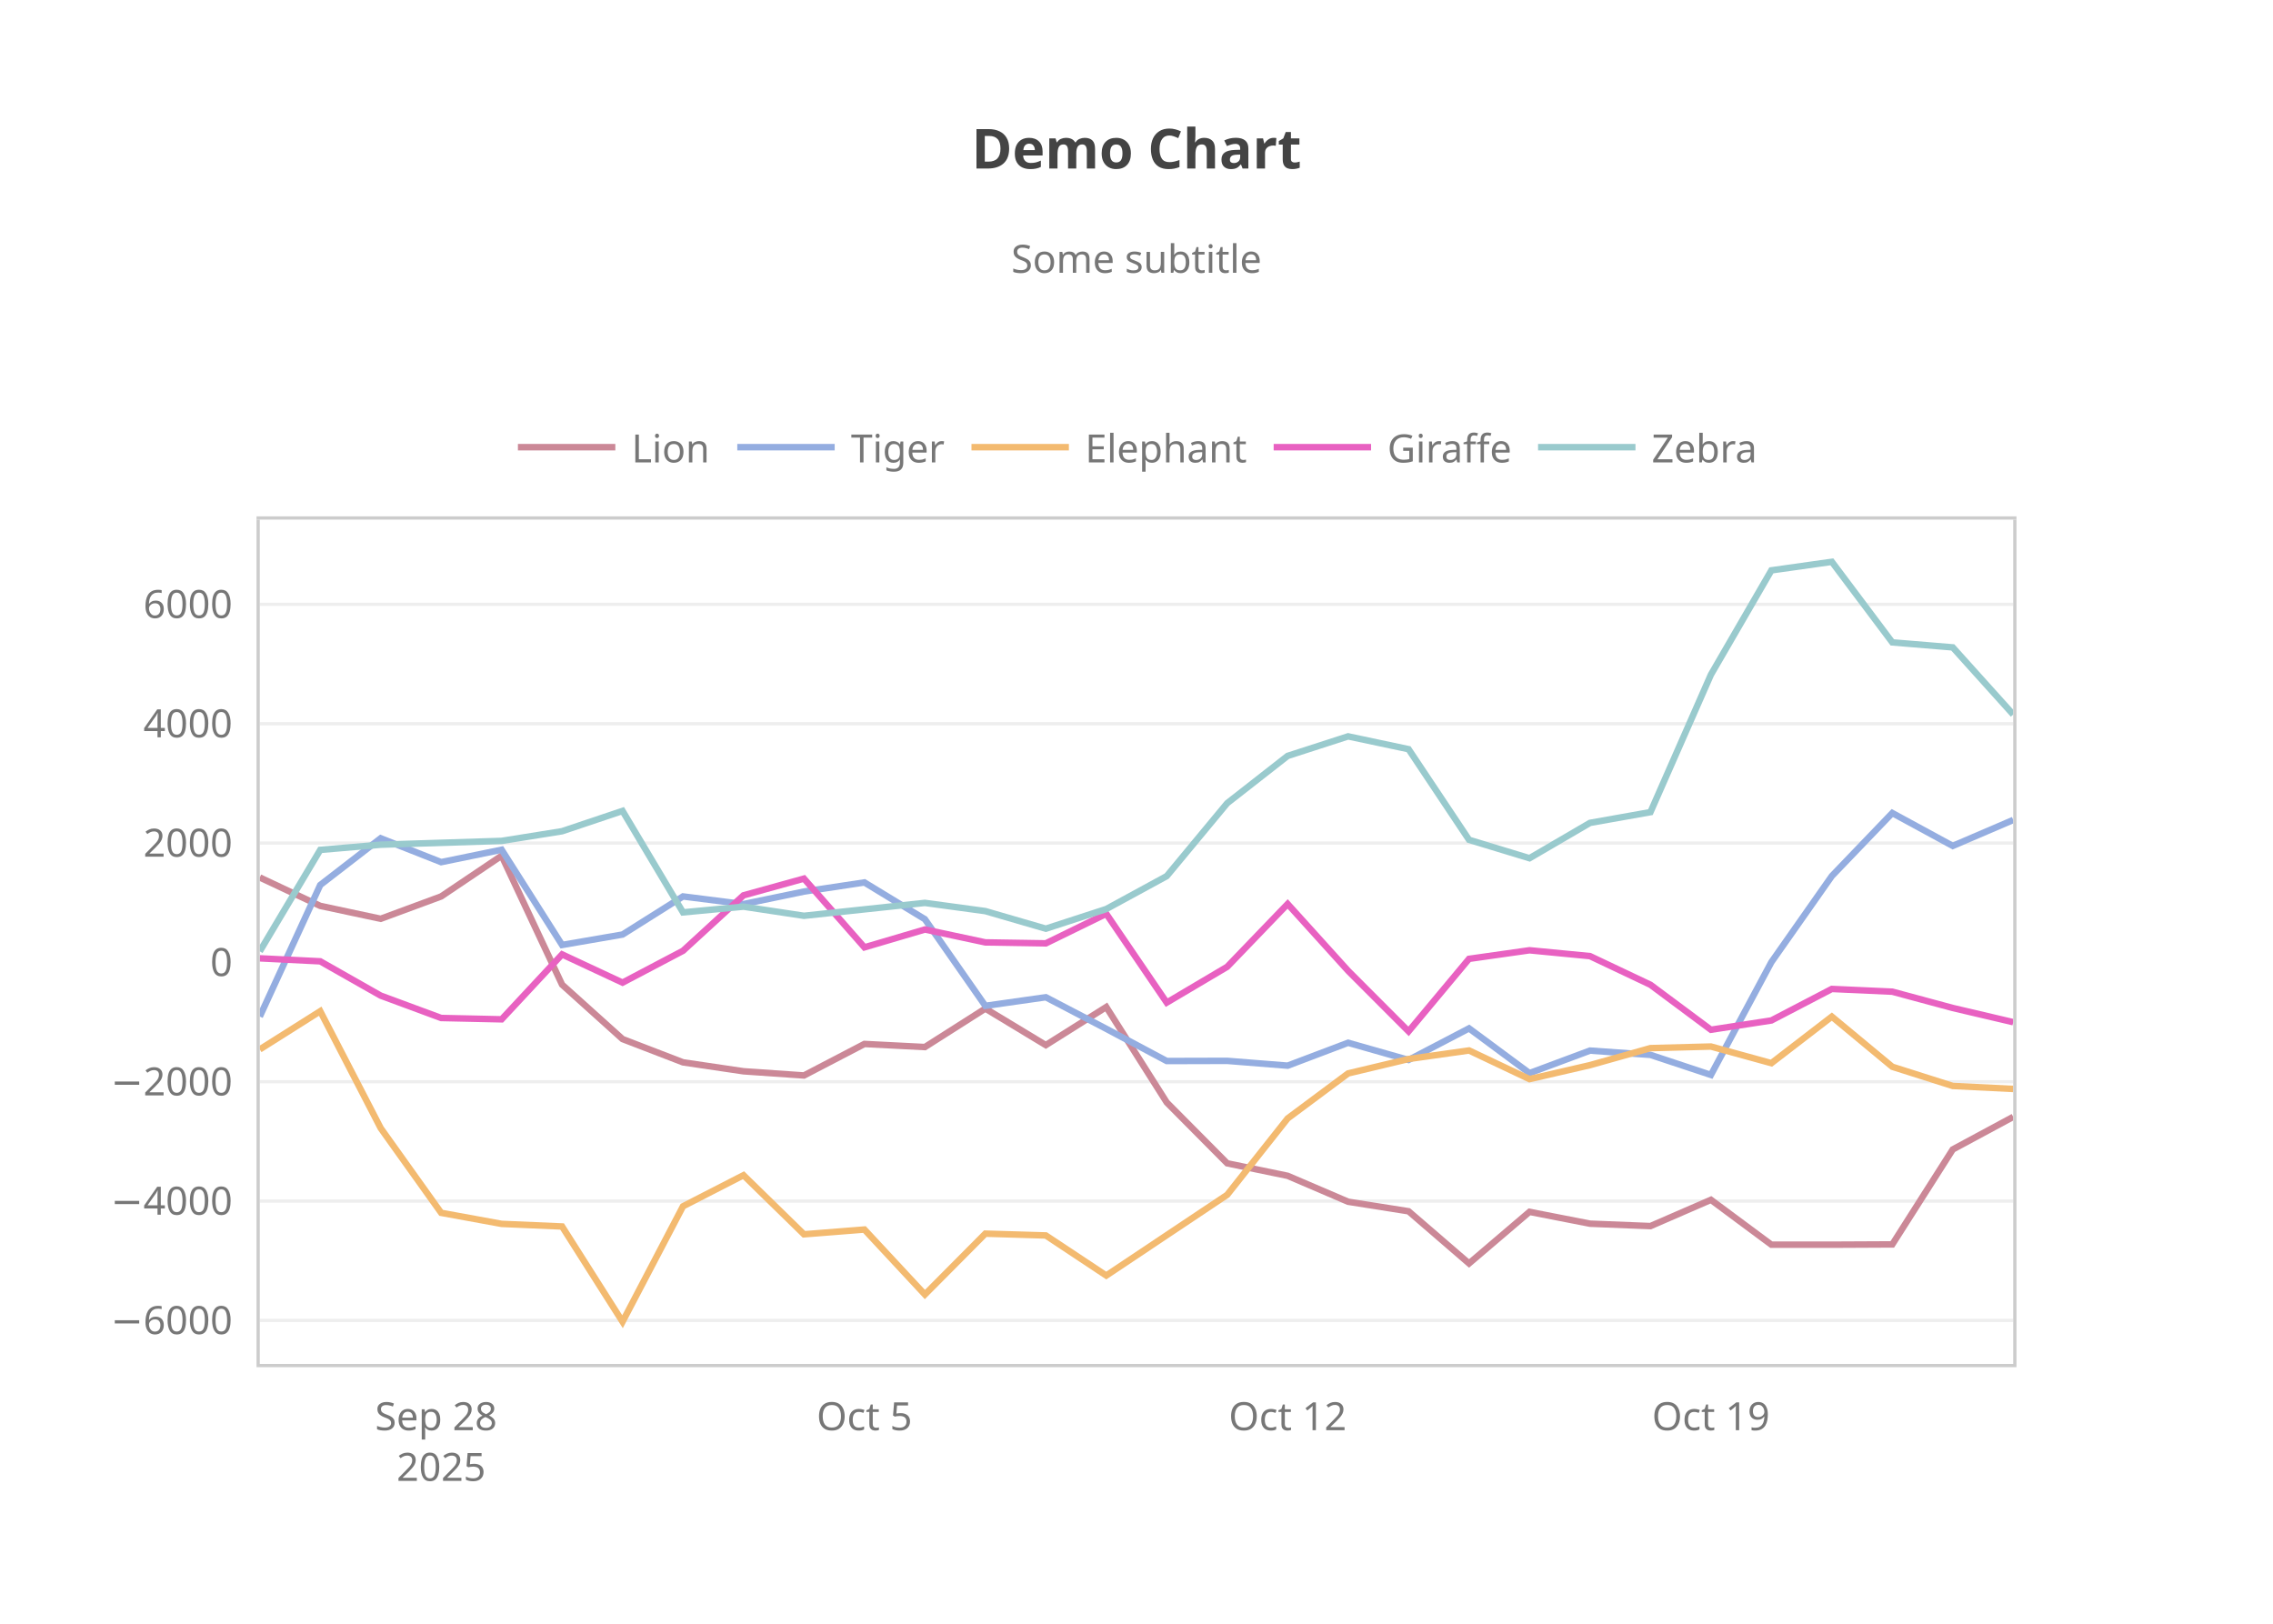
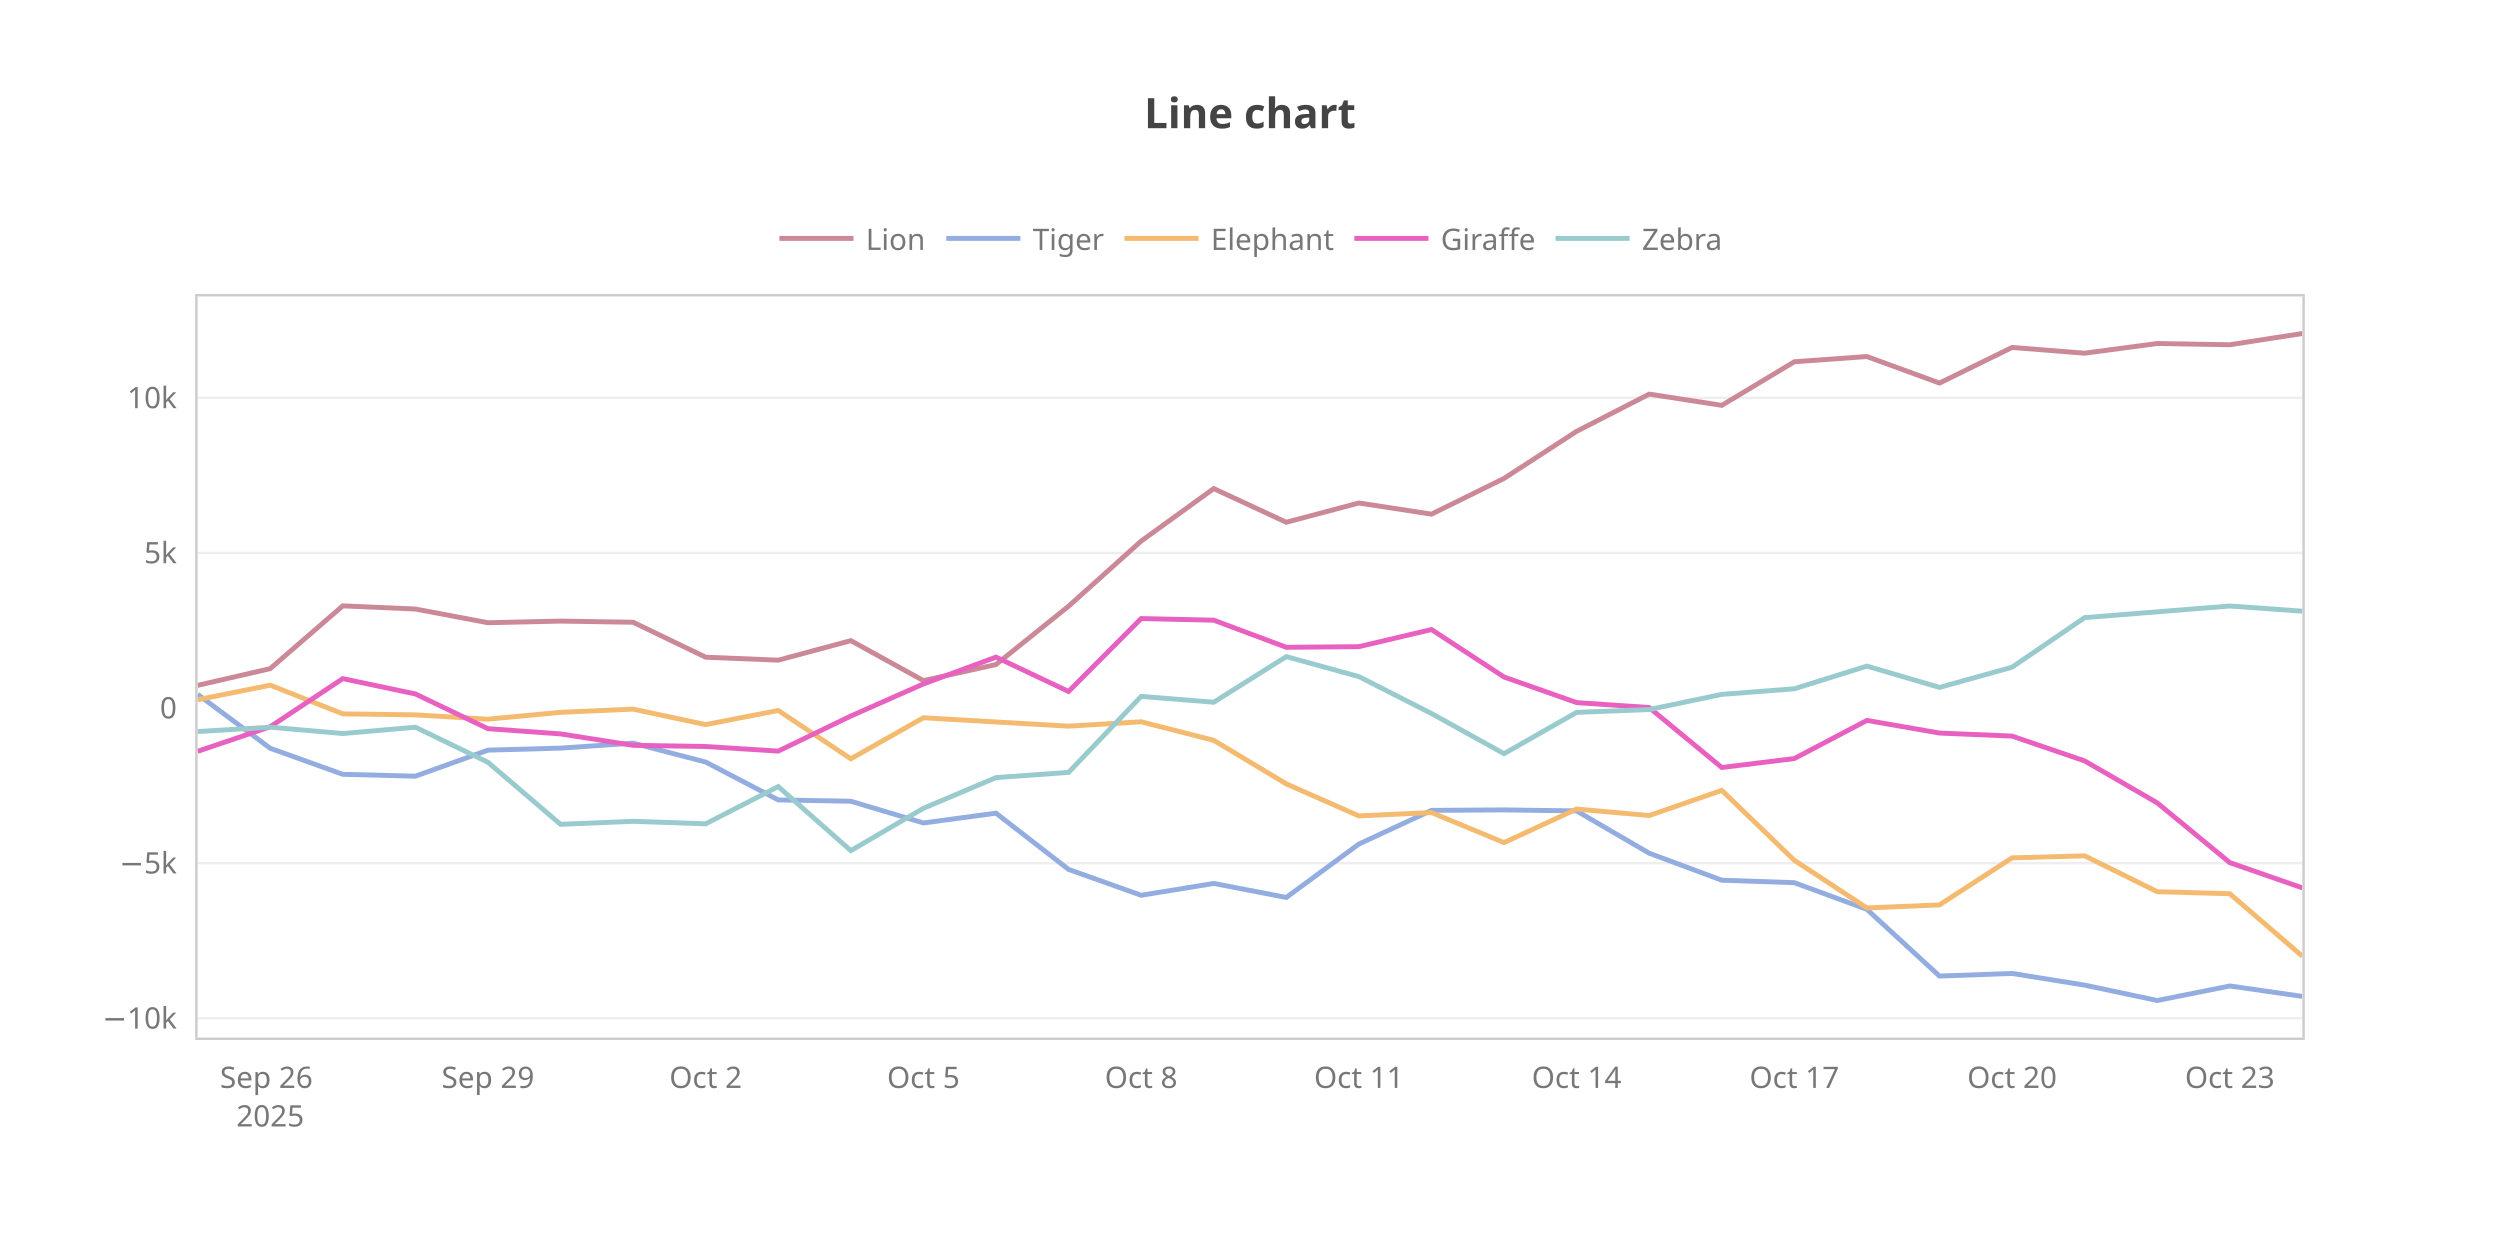
- <svg xmlns="http://www.w3.org/2000/svg" class="main-svg" width="700" height="500" style="" viewBox="0 0 700 500">
-   <rect x="0" y="0" width="700" height="500" style="fill: rgb(255, 255, 255); fill-opacity: 1;" />
-   <defs id="defs-26ef0b">
+ <svg xmlns="http://www.w3.org/2000/svg" class="main-svg" width="1012" height="500" style="" viewBox="0 0 1012 500">
+   <rect x="0" y="0" width="1012" height="500" style="fill: rgb(255, 255, 255); fill-opacity: 1;" />
+   <defs id="defs-fa9a23">
    <g class="clips">
-       <clipPath id="clip26ef0bxyplot" class="plotclip">
-         <rect width="540" height="260" />
-       </clipPath>
-       <clipPath class="axesclip" id="clip26ef0bx">
-         <rect x="80" y="0" width="540" height="500" />
-       </clipPath>
-       <clipPath class="axesclip" id="clip26ef0by">
-         <rect x="0" y="160" width="700" height="260" />
-       </clipPath>
-       <clipPath class="axesclip" id="clip26ef0bxy">
-         <rect x="80" y="160" width="540" height="260" />
+       <clipPath id="clipfa9a23xyplot" class="plotclip">
+         <rect width="852" height="300" />
+       </clipPath>
+       <clipPath class="axesclip" id="clipfa9a23x">
+         <rect x="80" y="0" width="852" height="500" />
+       </clipPath>
+       <clipPath class="axesclip" id="clipfa9a23y">
+         <rect x="0" y="120" width="1012" height="300" />
+       </clipPath>
+       <clipPath class="axesclip" id="clipfa9a23xy">
+         <rect x="80" y="120" width="852" height="300" />
      </clipPath>
    </g>
    <g class="gradients" />
    <g class="patterns" />
  </defs>
  <g class="bglayer" />
  <g class="layer-below">
    <g class="imagelayer" />
    <g class="shapelayer" />
  </g>
  <g class="cartesianlayer">
    <g class="subplot xy">
      <g class="layer-subplot">
        <g class="shapelayer" />
        <g class="imagelayer" />
      </g>
      <g class="minor-gridlayer">
        <g class="x" />
        <g class="y" />
      </g>
      <g class="gridlayer">
        <g class="x">
-           <path class="xgrid crisp" transform="translate(135.86,0)" d="M0,160v260" style="stroke: rgb(255, 255, 255); stroke-opacity: 1; stroke-width: 1px;" />
-           <path class="xgrid crisp" transform="translate(266.21,0)" d="M0,160v260" style="stroke: rgb(255, 255, 255); stroke-opacity: 1; stroke-width: 1px;" />
-           <path class="xgrid crisp" transform="translate(396.55,0)" d="M0,160v260" style="stroke: rgb(255, 255, 255); stroke-opacity: 1; stroke-width: 1px;" />
-           <path class="xgrid crisp" transform="translate(526.9,0)" d="M0,160v260" style="stroke: rgb(255, 255, 255); stroke-opacity: 1; stroke-width: 1px;" />
+           <path class="xgrid crisp" transform="translate(109.38,0)" d="M0,120v300" style="stroke: rgb(255, 255, 255); stroke-opacity: 1; stroke-width: 1px;" />
+           <path class="xgrid crisp" transform="translate(197.52,0)" d="M0,120v300" style="stroke: rgb(255, 255, 255); stroke-opacity: 1; stroke-width: 1px;" />
+           <path class="xgrid crisp" transform="translate(285.66,0)" d="M0,120v300" style="stroke: rgb(255, 255, 255); stroke-opacity: 1; stroke-width: 1px;" />
+           <path class="xgrid crisp" transform="translate(373.79,0)" d="M0,120v300" style="stroke: rgb(255, 255, 255); stroke-opacity: 1; stroke-width: 1px;" />
+           <path class="xgrid crisp" transform="translate(461.93,0)" d="M0,120v300" style="stroke: rgb(255, 255, 255); stroke-opacity: 1; stroke-width: 1px;" />
+           <path class="xgrid crisp" transform="translate(550.07,0)" d="M0,120v300" style="stroke: rgb(255, 255, 255); stroke-opacity: 1; stroke-width: 1px;" />
+           <path class="xgrid crisp" transform="translate(638.21,0)" d="M0,120v300" style="stroke: rgb(255, 255, 255); stroke-opacity: 1; stroke-width: 1px;" />
+           <path class="xgrid crisp" transform="translate(726.34,0)" d="M0,120v300" style="stroke: rgb(255, 255, 255); stroke-opacity: 1; stroke-width: 1px;" />
+           <path class="xgrid crisp" transform="translate(814.48,0)" d="M0,120v300" style="stroke: rgb(255, 255, 255); stroke-opacity: 1; stroke-width: 1px;" />
+           <path class="xgrid crisp" transform="translate(902.62,0)" d="M0,120v300" style="stroke: rgb(255, 255, 255); stroke-opacity: 1; stroke-width: 1px;" />
        </g>
        <g class="y">
-           <path class="ygrid crisp" transform="translate(0,406.6)" d="M80,0h540" style="stroke: rgb(238, 238, 238); stroke-opacity: 1; stroke-width: 1px;" />
-           <path class="ygrid crisp" transform="translate(0,369.85)" d="M80,0h540" style="stroke: rgb(238, 238, 238); stroke-opacity: 1; stroke-width: 1px;" />
-           <path class="ygrid crisp" transform="translate(0,333.1)" d="M80,0h540" style="stroke: rgb(238, 238, 238); stroke-opacity: 1; stroke-width: 1px;" />
-           <path class="ygrid crisp" transform="translate(0,259.6)" d="M80,0h540" style="stroke: rgb(238, 238, 238); stroke-opacity: 1; stroke-width: 1px;" />
-           <path class="ygrid crisp" transform="translate(0,222.85)" d="M80,0h540" style="stroke: rgb(238, 238, 238); stroke-opacity: 1; stroke-width: 1px;" />
-           <path class="ygrid crisp" transform="translate(0,186.1)" d="M80,0h540" style="stroke: rgb(238, 238, 238); stroke-opacity: 1; stroke-width: 1px;" />
+           <path class="ygrid crisp" transform="translate(0,412.17)" d="M80,0h852" style="stroke: rgb(238, 238, 238); stroke-opacity: 1; stroke-width: 1px;" />
+           <path class="ygrid crisp" transform="translate(0,349.39)" d="M80,0h852" style="stroke: rgb(238, 238, 238); stroke-opacity: 1; stroke-width: 1px;" />
+           <path class="ygrid crisp" transform="translate(0,223.82)" d="M80,0h852" style="stroke: rgb(238, 238, 238); stroke-opacity: 1; stroke-width: 1px;" />
+           <path class="ygrid crisp" transform="translate(0,161.04)" d="M80,0h852" style="stroke: rgb(238, 238, 238); stroke-opacity: 1; stroke-width: 1px;" />
        </g>
      </g>
      <g class="zerolinelayer">
-         <path class="yzl zl crisp" transform="translate(0,296.35)" d="M80,0h540" style="stroke: rgb(255, 255, 255); stroke-opacity: 1; stroke-width: 2px;" />
+         <path class="yzl zl crisp" transform="translate(0,286.61)" d="M80,0h852" style="stroke: rgb(255, 255, 255); stroke-opacity: 1; stroke-width: 2px;" />
      </g>
      <g class="layer-between">
        <g class="shapelayer" />
        <g class="imagelayer" />
      </g>
      <path class="xlines-below" />
      <path class="ylines-below" />
      <g class="overlines-below" />
      <g class="xaxislayer-below" />
      <g class="yaxislayer-below" />
      <g class="overaxes-below" />
      <g class="overplot">
-         <g class="xy" transform="translate(80,160)" clip-path="url(#clip26ef0bxyplot)">
+         <g class="xy" transform="translate(80,120)" clip-path="url(#clipfa9a23xyplot)">
          <g class="scatterlayer mlayer">
-             <g class="trace scatter trace359491" style="stroke-miterlimit: 2; opacity: 1;">
-               <g class="fills" />
-               <g class="errorbars" />
-               <g class="lines">
-                 <path class="js-line" d="M0,110.2L18.62,118.95L37.24,122.92L55.86,116.04L74.48,103.51L93.1,143.2L111.72,159.96L130.34,167.13L148.97,169.88L167.59,171.17L186.21,161.47L204.83,162.42L223.45,150.57L242.07,161.82L260.69,150.09L279.31,179.47L297.93,198.22L316.55,202.07L335.17,210.05L353.79,212.99L372.41,229.05L391.03,213.17L409.66,216.81L428.28,217.55L446.9,209.46L465.52,223.28L484.14,223.28L502.76,223.19L521.38,193.95L540,183.92" style="vector-effect: none; fill: none; stroke: rgb(203, 136, 151); stroke-opacity: 1; stroke-width: 2px; opacity: 1;" />
-               </g>
-               <g class="points" />
-               <g class="text" />
-             </g>
-             <g class="trace scatter trace4fc209" style="stroke-miterlimit: 2; opacity: 1;">
-               <g class="fills" />
-               <g class="errorbars" />
-               <g class="lines">
-                 <path class="js-line" d="M0,153.03L18.62,112.52L37.24,98.13L55.86,105.48L74.48,101.66L93.1,130.98L111.72,127.77L130.34,116.04L148.97,118.4L167.59,114.54L186.21,111.73L204.83,123.05L223.45,149.73L242.07,147.08L260.69,156.8L279.31,166.72L297.93,166.67L316.55,168.15L335.17,161.1L353.79,166.39L372.41,156.67L391.03,170.45L409.66,163.51L428.28,164.83L446.9,171L465.52,136.27L484.14,109.76L502.76,90.36L521.38,100.48L540,92.49" style="vector-effect: none; fill: none; stroke: rgb(148, 173, 224); stroke-opacity: 1; stroke-width: 2px; opacity: 1;" />
-               </g>
-               <g class="points" />
-               <g class="text" />
-             </g>
-             <g class="trace scatter trace6fbeda" style="stroke-miterlimit: 2; opacity: 1;">
-               <g class="fills" />
-               <g class="errorbars" />
-               <g class="lines">
-                 <path class="js-line" d="M0,163.14L18.62,151.38L37.24,187.39L55.86,213.47L74.48,216.87L93.1,217.67L111.72,247L130.34,211.45L148.97,201.89L167.59,220.08L186.21,218.61L204.83,238.62L223.45,219.88L242.07,220.43L260.69,232.78L297.93,207.92L316.55,184.4L335.17,170.54L353.79,166.1L372.41,163.47L391.03,172.29L409.66,167.99L428.28,162.75L446.9,162.26L465.52,167.38L484.14,153.05L502.76,168.49L521.38,174.4L540,175.32" style="vector-effect: none; fill: none; stroke: rgb(243, 186, 112); stroke-opacity: 1; stroke-width: 2px; opacity: 1;" />
-               </g>
-               <g class="points" />
-               <g class="text" />
-             </g>
-             <g class="trace scatter trace56490c" style="stroke-miterlimit: 2; opacity: 1;">
-               <g class="fills" />
-               <g class="errorbars" />
-               <g class="lines">
-                 <path class="js-line" d="M0,135.1L18.62,136.02L37.24,146.58L55.86,153.47L74.48,153.88L93.1,133.89L111.72,142.58L130.34,132.78L148.97,115.7L167.59,110.55L186.21,131.72L204.83,126.22L223.45,130.19L242.07,130.49L260.69,121.39L279.31,148.73L297.93,137.71L316.55,118.36L335.17,138.94L353.79,157.59L372.41,135.26L391.03,132.62L409.66,134.42L428.28,143.24L446.9,157.09L465.52,154.23L484.14,144.53L502.76,145.37L521.38,150.39L540,154.76" style="vector-effect: none; fill: none; stroke: rgb(232, 97, 193); stroke-opacity: 1; stroke-width: 2px; opacity: 1;" />
-               </g>
-               <g class="points" />
-               <g class="text" />
-             </g>
-             <g class="trace scatter trace2de31e" style="stroke-miterlimit: 2; opacity: 1;">
-               <g class="fills" />
-               <g class="errorbars" />
-               <g class="lines">
-                 <path class="js-line" d="M0,132.95L18.62,101.71L37.24,100.11L74.48,98.94L93.1,95.96L111.72,89.71L130.34,120.95L148.97,119.19L167.59,122L204.83,118.03L223.45,120.56L242.07,125.97L260.69,119.92L279.31,109.78L297.93,87.33L316.55,72.77L335.17,66.75L353.79,70.7L372.41,98.61L391.03,104.27L409.66,93.39L428.28,90.08L446.9,47.75L465.52,15.63L484.14,13L502.76,37.81L521.38,39.35L540,60.02" style="vector-effect: none; fill: none; stroke: rgb(153, 202, 205); stroke-opacity: 1; stroke-width: 2px; opacity: 1;" />
+             <g class="trace scatter trace2c0e25" style="stroke-miterlimit: 2; opacity: 1;">
+               <g class="fills" />
+               <g class="errorbars" />
+               <g class="lines">
+                 <path class="js-line" d="M0,157.44L29.38,150.66L58.76,125.25L88.14,126.53L117.52,132.08L146.9,131.42L176.28,131.89L205.66,146.04L235.03,147.24L264.41,139.33L293.79,155.51L323.17,149L352.55,125.4L381.93,99.03L411.31,77.78L440.69,91.41L470.07,83.61L499.45,88.13L528.83,73.66L558.21,54.6L587.59,39.54L616.97,44.09L646.34,26.44L675.72,24.33L705.1,35.07L734.48,20.65L763.86,22.97L793.24,19.06L822.62,19.56L852,15" style="vector-effect: none; fill: none; stroke: rgb(203, 136, 151); stroke-opacity: 1; stroke-width: 2px; opacity: 1;" />
+               </g>
+               <g class="points" />
+               <g class="text" />
+             </g>
+             <g class="trace scatter trace664806" style="stroke-miterlimit: 2; opacity: 1;">
+               <g class="fills" />
+               <g class="errorbars" />
+               <g class="lines">
+                 <path class="js-line" d="M0,161.07L29.38,182.9L58.76,193.45L88.14,194.2L117.52,183.66L146.9,182.84L176.28,180.83L205.66,188.48L235.03,203.81L264.41,204.34L293.79,213.13L323.17,209.17L352.55,231.94L381.93,242.4L411.31,237.62L440.69,243.29L470.07,221.67L499.45,208.04L528.83,207.85L558.21,208.26L587.59,225.38L616.97,236.31L646.34,237.31L675.72,248.11L705.1,275.11L734.48,274.05L763.86,278.78L793.24,285L822.62,279.12L852,283.34" style="vector-effect: none; fill: none; stroke: rgb(148, 173, 224); stroke-opacity: 1; stroke-width: 2px; opacity: 1;" />
+               </g>
+               <g class="points" />
+               <g class="text" />
+             </g>
+             <g class="trace scatter trace9f6b0a" style="stroke-miterlimit: 2; opacity: 1;">
+               <g class="fills" />
+               <g class="errorbars" />
+               <g class="lines">
+                 <path class="js-line" d="M0,163.24L29.38,157.36L58.76,168.97L88.14,169.37L117.52,171.13L146.9,168.35L176.28,167.05L205.66,173.32L235.03,167.6L264.41,187.16L293.79,170.55L352.55,173.95L381.93,172.18L411.31,179.69L440.69,197.32L470.07,210.28L499.45,208.92L528.83,221.08L558.21,207.5L587.59,210.14L616.97,199.94L646.34,228.25L675.72,247.53L705.1,246.3L734.48,227.25L763.86,226.45L793.24,240.95L822.62,241.78L852,267.09" style="vector-effect: none; fill: none; stroke: rgb(243, 186, 112); stroke-opacity: 1; stroke-width: 2px; opacity: 1;" />
+               </g>
+               <g class="points" />
+               <g class="text" />
+             </g>
+             <g class="trace scatter trace58d0d7" style="stroke-miterlimit: 2; opacity: 1;">
+               <g class="fills" />
+               <g class="errorbars" />
+               <g class="lines">
+                 <path class="js-line" d="M0,184.13L29.38,174.19L58.76,154.71L88.14,160.91L117.52,174.97L146.9,177.08L176.28,181.71L205.66,182.19L235.03,184.05L264.41,169.85L293.79,156.85L323.17,146L352.55,159.9L381.93,130.39L411.31,131.05L440.69,142.03L470.07,141.77L499.45,134.84L528.83,154.05L558.21,164.41L587.59,166.42L616.97,190.68L646.34,187.06L675.72,171.62L705.1,176.74L734.48,177.97L763.86,188.01L793.24,205L822.62,229.2L852,239.42" style="vector-effect: none; fill: none; stroke: rgb(232, 97, 193); stroke-opacity: 1; stroke-width: 2px; opacity: 1;" />
+               </g>
+               <g class="points" />
+               <g class="text" />
+             </g>
+             <g class="trace scatter trace405b7c" style="stroke-miterlimit: 2; opacity: 1;">
+               <g class="fills" />
+               <g class="errorbars" />
+               <g class="lines">
+                 <path class="js-line" d="M0,176.12L29.38,174.37L58.76,176.93L88.14,174.37L117.52,188.57L146.9,213.68L176.28,212.47L205.66,213.48L235.03,198.41L264.41,224.33L293.79,207.2L323.17,194.77L352.55,192.66L381.93,161.9L411.31,164.26L440.69,145.8L470.07,153.89L499.45,168.82L528.83,185.09L558.21,168.36L587.59,167.23L616.97,161.08L646.34,158.82L675.72,149.64L705.1,158.26L734.48,150.09L763.86,130.02L822.62,125.31L852,127.42" style="vector-effect: none; fill: none; stroke: rgb(153, 202, 205); stroke-opacity: 1; stroke-width: 2px; opacity: 1;" />
              </g>
              <g class="points" />
              <g class="text" />
            </g>
          </g>
        </g>
      </g>
      <g class="zerolinelayer-above" />
-       <path class="xlines-above crisp" d="M79,420.5H621M79,159.5H621" style="fill: none; stroke-width: 1px; stroke: rgb(204, 204, 204); stroke-opacity: 1;" />
-       <path class="ylines-above crisp" d="M79.5,160V420M620.5,160V420" style="fill: none; stroke-width: 1px; stroke: rgb(204, 204, 204); stroke-opacity: 1;" />
+       <path class="xlines-above crisp" d="M79,420.5H933M79,119.5H933" style="fill: none; stroke-width: 1px; stroke: rgb(204, 204, 204); stroke-opacity: 1;" />
+       <path class="ylines-above crisp" d="M79.5,120V420M932.5,120V420" style="fill: none; stroke-width: 1px; stroke: rgb(204, 204, 204); stroke-opacity: 1;" />
      <g class="overlines-above" />
      <g class="xaxislayer-above">
-         <path class="xtick ticks crisp" d="M0,421v5M0,159v-5" transform="translate(135.86,0)" style="stroke: rgb(0, 0, 0); stroke-opacity: 0; stroke-width: 1px;" />
-         <path class="xtick ticks crisp" d="M0,421v5M0,159v-5" transform="translate(266.21,0)" style="stroke: rgb(0, 0, 0); stroke-opacity: 0; stroke-width: 1px;" />
-         <path class="xtick ticks crisp" d="M0,421v5M0,159v-5" transform="translate(396.55,0)" style="stroke: rgb(0, 0, 0); stroke-opacity: 0; stroke-width: 1px;" />
-         <path class="xtick ticks crisp" d="M0,421v5M0,159v-5" transform="translate(526.9,0)" style="stroke: rgb(0, 0, 0); stroke-opacity: 0; stroke-width: 1px;" />
-         <g class="xtick">
-           <text text-anchor="middle" x="0" y="440.4" transform="translate(135.86,0)" style="font-family: 'IBM Plex Sans', sans-serif; font-size: 12px; fill: rgb(119, 119, 119); fill-opacity: 1; white-space: pre;">
-             <tspan class="line" dy="0em" x="0" y="440.4">Sep 28</tspan>
+         <path class="xtick ticks crisp" d="M0,421v5M0,119v-5" transform="translate(109.38,0)" style="stroke: rgb(0, 0, 0); stroke-opacity: 0; stroke-width: 1px;" />
+         <path class="xtick ticks crisp" d="M0,421v5M0,119v-5" transform="translate(197.52,0)" style="stroke: rgb(0, 0, 0); stroke-opacity: 0; stroke-width: 1px;" />
+         <path class="xtick ticks crisp" d="M0,421v5M0,119v-5" transform="translate(285.66,0)" style="stroke: rgb(0, 0, 0); stroke-opacity: 0; stroke-width: 1px;" />
+         <path class="xtick ticks crisp" d="M0,421v5M0,119v-5" transform="translate(373.79,0)" style="stroke: rgb(0, 0, 0); stroke-opacity: 0; stroke-width: 1px;" />
+         <path class="xtick ticks crisp" d="M0,421v5M0,119v-5" transform="translate(461.93,0)" style="stroke: rgb(0, 0, 0); stroke-opacity: 0; stroke-width: 1px;" />
+         <path class="xtick ticks crisp" d="M0,421v5M0,119v-5" transform="translate(550.07,0)" style="stroke: rgb(0, 0, 0); stroke-opacity: 0; stroke-width: 1px;" />
+         <path class="xtick ticks crisp" d="M0,421v5M0,119v-5" transform="translate(638.21,0)" style="stroke: rgb(0, 0, 0); stroke-opacity: 0; stroke-width: 1px;" />
+         <path class="xtick ticks crisp" d="M0,421v5M0,119v-5" transform="translate(726.34,0)" style="stroke: rgb(0, 0, 0); stroke-opacity: 0; stroke-width: 1px;" />
+         <path class="xtick ticks crisp" d="M0,421v5M0,119v-5" transform="translate(814.48,0)" style="stroke: rgb(0, 0, 0); stroke-opacity: 0; stroke-width: 1px;" />
+         <path class="xtick ticks crisp" d="M0,421v5M0,119v-5" transform="translate(902.62,0)" style="stroke: rgb(0, 0, 0); stroke-opacity: 0; stroke-width: 1px;" />
+         <g class="xtick">
+           <text text-anchor="middle" x="0" y="440.4" transform="translate(109.38,0)" style="font-family: 'IBM Plex Sans', sans-serif; font-size: 12px; fill: rgb(119, 119, 119); fill-opacity: 1; white-space: pre;">
+             <tspan class="line" dy="0em" x="0" y="440.4">Sep 26</tspan>
            <tspan class="line" dy="1.3em" x="0" y="440.4">2025</tspan>
          </text>
        </g>
        <g class="xtick">
-           <text text-anchor="middle" x="0" y="440.4" style="font-family: 'IBM Plex Sans', sans-serif; font-size: 12px; fill: rgb(119, 119, 119); fill-opacity: 1; white-space: pre;" transform="translate(266.21,0)">Oct 5</text>
-         </g>
-         <g class="xtick">
-           <text text-anchor="middle" x="0" y="440.4" style="font-family: 'IBM Plex Sans', sans-serif; font-size: 12px; fill: rgb(119, 119, 119); fill-opacity: 1; white-space: pre;" transform="translate(396.55,0)">Oct 12</text>
-         </g>
-         <g class="xtick">
-           <text text-anchor="middle" x="0" y="440.4" style="font-family: 'IBM Plex Sans', sans-serif; font-size: 12px; fill: rgb(119, 119, 119); fill-opacity: 1; white-space: pre;" transform="translate(526.9,0)">Oct 19</text>
+           <text text-anchor="middle" x="0" y="440.4" style="font-family: 'IBM Plex Sans', sans-serif; font-size: 12px; fill: rgb(119, 119, 119); fill-opacity: 1; white-space: pre;" transform="translate(197.52,0)">Sep 29</text>
+         </g>
+         <g class="xtick">
+           <text text-anchor="middle" x="0" y="440.4" style="font-family: 'IBM Plex Sans', sans-serif; font-size: 12px; fill: rgb(119, 119, 119); fill-opacity: 1; white-space: pre;" transform="translate(285.66,0)">Oct 2</text>
+         </g>
+         <g class="xtick">
+           <text text-anchor="middle" x="0" y="440.4" style="font-family: 'IBM Plex Sans', sans-serif; font-size: 12px; fill: rgb(119, 119, 119); fill-opacity: 1; white-space: pre;" transform="translate(373.79,0)">Oct 5</text>
+         </g>
+         <g class="xtick">
+           <text text-anchor="middle" x="0" y="440.4" style="font-family: 'IBM Plex Sans', sans-serif; font-size: 12px; fill: rgb(119, 119, 119); fill-opacity: 1; white-space: pre;" transform="translate(461.93,0)">Oct 8</text>
+         </g>
+         <g class="xtick">
+           <text text-anchor="middle" x="0" y="440.4" style="font-family: 'IBM Plex Sans', sans-serif; font-size: 12px; fill: rgb(119, 119, 119); fill-opacity: 1; white-space: pre;" transform="translate(550.07,0)">Oct 11</text>
+         </g>
+         <g class="xtick">
+           <text text-anchor="middle" x="0" y="440.4" style="font-family: 'IBM Plex Sans', sans-serif; font-size: 12px; fill: rgb(119, 119, 119); fill-opacity: 1; white-space: pre;" transform="translate(638.21,0)">Oct 14</text>
+         </g>
+         <g class="xtick">
+           <text text-anchor="middle" x="0" y="440.4" style="font-family: 'IBM Plex Sans', sans-serif; font-size: 12px; fill: rgb(119, 119, 119); fill-opacity: 1; white-space: pre;" transform="translate(726.34,0)">Oct 17</text>
+         </g>
+         <g class="xtick">
+           <text text-anchor="middle" x="0" y="440.4" style="font-family: 'IBM Plex Sans', sans-serif; font-size: 12px; fill: rgb(119, 119, 119); fill-opacity: 1; white-space: pre;" transform="translate(814.48,0)">Oct 20</text>
+         </g>
+         <g class="xtick">
+           <text text-anchor="middle" x="0" y="440.4" style="font-family: 'IBM Plex Sans', sans-serif; font-size: 12px; fill: rgb(119, 119, 119); fill-opacity: 1; white-space: pre;" transform="translate(902.62,0)">Oct 23</text>
        </g>
      </g>
      <g class="yaxislayer-above">
-         <path class="ytick ticks crisp" d="M79,0h-5M621,0h5" transform="translate(0,406.6)" style="stroke: rgb(0, 0, 0); stroke-opacity: 0; stroke-width: 1px;" />
-         <path class="ytick ticks crisp" d="M79,0h-5M621,0h5" transform="translate(0,369.85)" style="stroke: rgb(0, 0, 0); stroke-opacity: 0; stroke-width: 1px;" />
-         <path class="ytick ticks crisp" d="M79,0h-5M621,0h5" transform="translate(0,333.1)" style="stroke: rgb(0, 0, 0); stroke-opacity: 0; stroke-width: 1px;" />
-         <path class="ytick ticks crisp" d="M79,0h-5M621,0h5" transform="translate(0,296.35)" style="stroke: rgb(0, 0, 0); stroke-opacity: 0; stroke-width: 1px;" />
-         <path class="ytick ticks crisp" d="M79,0h-5M621,0h5" transform="translate(0,259.6)" style="stroke: rgb(0, 0, 0); stroke-opacity: 0; stroke-width: 1px;" />
-         <path class="ytick ticks crisp" d="M79,0h-5M621,0h5" transform="translate(0,222.85)" style="stroke: rgb(0, 0, 0); stroke-opacity: 0; stroke-width: 1px;" />
-         <path class="ytick ticks crisp" d="M79,0h-5M621,0h5" transform="translate(0,186.1)" style="stroke: rgb(0, 0, 0); stroke-opacity: 0; stroke-width: 1px;" />
-         <g class="ytick">
-           <text text-anchor="end" x="71.6" y="4.2" transform="translate(0,406.6)" style="font-family: 'IBM Plex Sans', sans-serif; font-size: 12px; fill: rgb(119, 119, 119); fill-opacity: 1; white-space: pre;">−6000</text>
-         </g>
-         <g class="ytick">
-           <text text-anchor="end" x="71.6" y="4.2" style="font-family: 'IBM Plex Sans', sans-serif; font-size: 12px; fill: rgb(119, 119, 119); fill-opacity: 1; white-space: pre;" transform="translate(0,369.85)">−4000</text>
-         </g>
-         <g class="ytick">
-           <text text-anchor="end" x="71.6" y="4.2" style="font-family: 'IBM Plex Sans', sans-serif; font-size: 12px; fill: rgb(119, 119, 119); fill-opacity: 1; white-space: pre;" transform="translate(0,333.1)">−2000</text>
-         </g>
-         <g class="ytick">
-           <text text-anchor="end" x="71.6" y="4.2" style="font-family: 'IBM Plex Sans', sans-serif; font-size: 12px; fill: rgb(119, 119, 119); fill-opacity: 1; white-space: pre;" transform="translate(0,296.35)">0</text>
-         </g>
-         <g class="ytick">
-           <text text-anchor="end" x="71.6" y="4.2" style="font-family: 'IBM Plex Sans', sans-serif; font-size: 12px; fill: rgb(119, 119, 119); fill-opacity: 1; white-space: pre;" transform="translate(0,259.6)">2000</text>
-         </g>
-         <g class="ytick">
-           <text text-anchor="end" x="71.6" y="4.2" style="font-family: 'IBM Plex Sans', sans-serif; font-size: 12px; fill: rgb(119, 119, 119); fill-opacity: 1; white-space: pre;" transform="translate(0,222.85)">4000</text>
-         </g>
-         <g class="ytick">
-           <text text-anchor="end" x="71.6" y="4.2" style="font-family: 'IBM Plex Sans', sans-serif; font-size: 12px; fill: rgb(119, 119, 119); fill-opacity: 1; white-space: pre;" transform="translate(0,186.1)">6000</text>
+         <path class="ytick ticks crisp" d="M79,0h-5M933,0h5" transform="translate(0,412.17)" style="stroke: rgb(0, 0, 0); stroke-opacity: 0; stroke-width: 1px;" />
+         <path class="ytick ticks crisp" d="M79,0h-5M933,0h5" transform="translate(0,349.39)" style="stroke: rgb(0, 0, 0); stroke-opacity: 0; stroke-width: 1px;" />
+         <path class="ytick ticks crisp" d="M79,0h-5M933,0h5" transform="translate(0,286.61)" style="stroke: rgb(0, 0, 0); stroke-opacity: 0; stroke-width: 1px;" />
+         <path class="ytick ticks crisp" d="M79,0h-5M933,0h5" transform="translate(0,223.82)" style="stroke: rgb(0, 0, 0); stroke-opacity: 0; stroke-width: 1px;" />
+         <path class="ytick ticks crisp" d="M79,0h-5M933,0h5" transform="translate(0,161.04)" style="stroke: rgb(0, 0, 0); stroke-opacity: 0; stroke-width: 1px;" />
+         <g class="ytick">
+           <text text-anchor="end" x="71.6" y="4.2" transform="translate(0,412.17)" style="font-family: 'IBM Plex Sans', sans-serif; font-size: 12px; fill: rgb(119, 119, 119); fill-opacity: 1; white-space: pre;">−10k</text>
+         </g>
+         <g class="ytick">
+           <text text-anchor="end" x="71.6" y="4.2" style="font-family: 'IBM Plex Sans', sans-serif; font-size: 12px; fill: rgb(119, 119, 119); fill-opacity: 1; white-space: pre;" transform="translate(0,349.39)">−5k</text>
+         </g>
+         <g class="ytick">
+           <text text-anchor="end" x="71.6" y="4.2" style="font-family: 'IBM Plex Sans', sans-serif; font-size: 12px; fill: rgb(119, 119, 119); fill-opacity: 1; white-space: pre;" transform="translate(0,286.61)">0</text>
+         </g>
+         <g class="ytick">
+           <text text-anchor="end" x="71.6" y="4.2" style="font-family: 'IBM Plex Sans', sans-serif; font-size: 12px; fill: rgb(119, 119, 119); fill-opacity: 1; white-space: pre;" transform="translate(0,223.82)">5k</text>
+         </g>
+         <g class="ytick">
+           <text text-anchor="end" x="71.6" y="4.2" style="font-family: 'IBM Plex Sans', sans-serif; font-size: 12px; fill: rgb(119, 119, 119); fill-opacity: 1; white-space: pre;" transform="translate(0,161.04)">10k</text>
        </g>
      </g>
      <g class="overaxes-above" />
    </g>
  </g>
  <g class="polarlayer" />
  <g class="smithlayer" />
  <g class="ternarylayer" />
  <g class="geolayer" />
  <g class="funnelarealayer" />
  <g class="pielayer" />
  <g class="iciclelayer" />
  <g class="treemaplayer" />
  <g class="sunburstlayer" />
  <g class="glimages" />
-   <defs id="topdefs-26ef0b">
+   <defs id="topdefs-fa9a23">
    <g class="clips" />
-     <clipPath id="legend26ef0b">
+     <clipPath id="legendfa9a23">
      <rect width="391" height="29" x="0" y="0" />
    </clipPath>
  </defs>
  <g class="layer-above">
    <g class="imagelayer" />
    <g class="shapelayer" />
  </g>
  <g class="infolayer">
-     <g class="legend" pointer-events="all" transform="translate(154.5,123.2)">
+     <g class="legend" pointer-events="all" transform="translate(310.5,82)">
      <rect class="bg" shape-rendering="crispEdges" style="stroke: rgb(68, 68, 68); stroke-opacity: 1; fill: rgb(255, 255, 255); fill-opacity: 1; stroke-width: 0px;" width="391" height="29" x="0" y="0" />
-       <g class="scrollbox" transform="" clip-path="url(#legend26ef0b)">
+       <g class="scrollbox" transform="" clip-path="url(#legendfa9a23)">
        <g class="groups">
          <g class="traces" transform="translate(0,14.5)" style="opacity: 1;">
            <text class="legendtext" text-anchor="start" x="40" y="4.68" style="font-family: 'IBM Plex Sans', sans-serif; font-size: 12px; fill: rgb(119, 119, 119); fill-opacity: 1; white-space: pre;">Lion</text>
            <g class="layers" style="opacity: 1;">
              <g class="legendfill" />
              <g class="legendlines">
                <path class="js-line" d="M5,0h30" style="fill: none; stroke: rgb(203, 136, 151); stroke-opacity: 1; stroke-width: 2px;" />
              </g>
              <g class="legendsymbols">
                <g class="legendpoints" />
              </g>
            </g>
            <rect class="legendtoggle" x="0" y="-9.5" width="65.055" height="19" style="fill: rgb(0, 0, 0); fill-opacity: 0;" />
          </g>
          <g class="traces" transform="translate(67.55469,14.5)" style="opacity: 1;">
            <text class="legendtext" text-anchor="start" x="40" y="4.68" style="font-family: 'IBM Plex Sans', sans-serif; font-size: 12px; fill: rgb(119, 119, 119); fill-opacity: 1; white-space: pre;">Tiger</text>
            <g class="layers" style="opacity: 1;">
              <g class="legendfill" />
              <g class="legendlines">
                <path class="js-line" d="M5,0h30" style="fill: none; stroke: rgb(148, 173, 224); stroke-opacity: 1; stroke-width: 2px;" />
              </g>
              <g class="legendsymbols">
                <g class="legendpoints" />
              </g>
            </g>
            <rect class="legendtoggle" x="0" y="-9.5" width="69.625" height="19" style="fill: rgb(0, 0, 0); fill-opacity: 0;" />
          </g>
          <g class="traces" transform="translate(139.6797,14.5)" style="opacity: 1;">
            <text class="legendtext" text-anchor="start" x="40" y="4.68" style="font-family: 'IBM Plex Sans', sans-serif; font-size: 12px; fill: rgb(119, 119, 119); fill-opacity: 1; white-space: pre;">Elephant</text>
            <g class="layers" style="opacity: 1;">
              <g class="legendfill" />
              <g class="legendlines">
                <path class="js-line" d="M5,0h30" style="fill: none; stroke: rgb(243, 186, 112); stroke-opacity: 1; stroke-width: 2px;" />
              </g>
              <g class="legendsymbols">
                <g class="legendpoints" />
              </g>
            </g>
            <rect class="legendtoggle" x="0" y="-9.5" width="90.562" height="19" style="fill: rgb(0, 0, 0); fill-opacity: 0;" />
          </g>
          <g class="traces" transform="translate(232.7422,14.5)" style="opacity: 1;">
            <text class="legendtext" text-anchor="start" x="40" y="4.68" style="font-family: 'IBM Plex Sans', sans-serif; font-size: 12px; fill: rgb(119, 119, 119); fill-opacity: 1; white-space: pre;">Giraffe</text>
            <g class="layers" style="opacity: 1;">
              <g class="legendfill" />
              <g class="legendlines">
                <path class="js-line" d="M5,0h30" style="fill: none; stroke: rgb(232, 97, 193); stroke-opacity: 1; stroke-width: 2px;" />
              </g>
              <g class="legendsymbols">
                <g class="legendpoints" />
              </g>
            </g>
            <rect class="legendtoggle" x="0" y="-9.5" width="78.922" height="19" style="fill: rgb(0, 0, 0); fill-opacity: 0;" />
          </g>
          <g class="traces" transform="translate(314.1641,14.5)" style="opacity: 1;">
            <text class="legendtext" text-anchor="start" x="40" y="4.68" style="font-family: 'IBM Plex Sans', sans-serif; font-size: 12px; fill: rgb(119, 119, 119); fill-opacity: 1; white-space: pre;">Zebra</text>
            <g class="layers" style="opacity: 1;">
              <g class="legendfill" />
              <g class="legendlines">
                <path class="js-line" d="M5,0h30" style="fill: none; stroke: rgb(153, 202, 205); stroke-opacity: 1; stroke-width: 2px;" />
              </g>
              <g class="legendsymbols">
                <g class="legendpoints" />
              </g>
            </g>
            <rect class="legendtoggle" x="0" y="-9.5" width="73.719" height="19" style="fill: rgb(0, 0, 0); fill-opacity: 0;" />
          </g>
        </g>
      </g>
      <rect class="scrollbar" rx="20" ry="3" width="0" height="0" style="fill: rgb(128, 139, 164); fill-opacity: 1;" x="0" y="0" />
    </g>
    <g class="g-gtitle">
-       <text class="gtitle" x="350" y="40" text-anchor="middle" dy="0.7em" style="opacity: 1; font-family: 'IBM Plex Sans', sans-serif; font-size: 17px; fill: rgb(68, 68, 68); fill-opacity: 1; font-weight: 600; white-space: pre;">Demo Chart</text>
-       <text class="gtitle-subtitle" x="350" y="75.6" text-anchor="middle" dy="0.7em" style="opacity: 1; font-family: 'IBM Plex Sans', sans-serif; font-size: 12px; fill: rgb(119, 119, 119); fill-opacity: 1; white-space: pre;">Some subtitle</text>
+       <text class="gtitle" x="506" y="40" text-anchor="middle" dy="0.7em" style="opacity: 1; font-family: 'IBM Plex Sans', sans-serif; font-size: 17px; fill: rgb(68, 68, 68); fill-opacity: 1; font-weight: 600; white-space: pre;">Line chart</text>
    </g>
    <g class="g-xtitle" />
    <g class="g-ytitle" />
  </g>
</svg>
